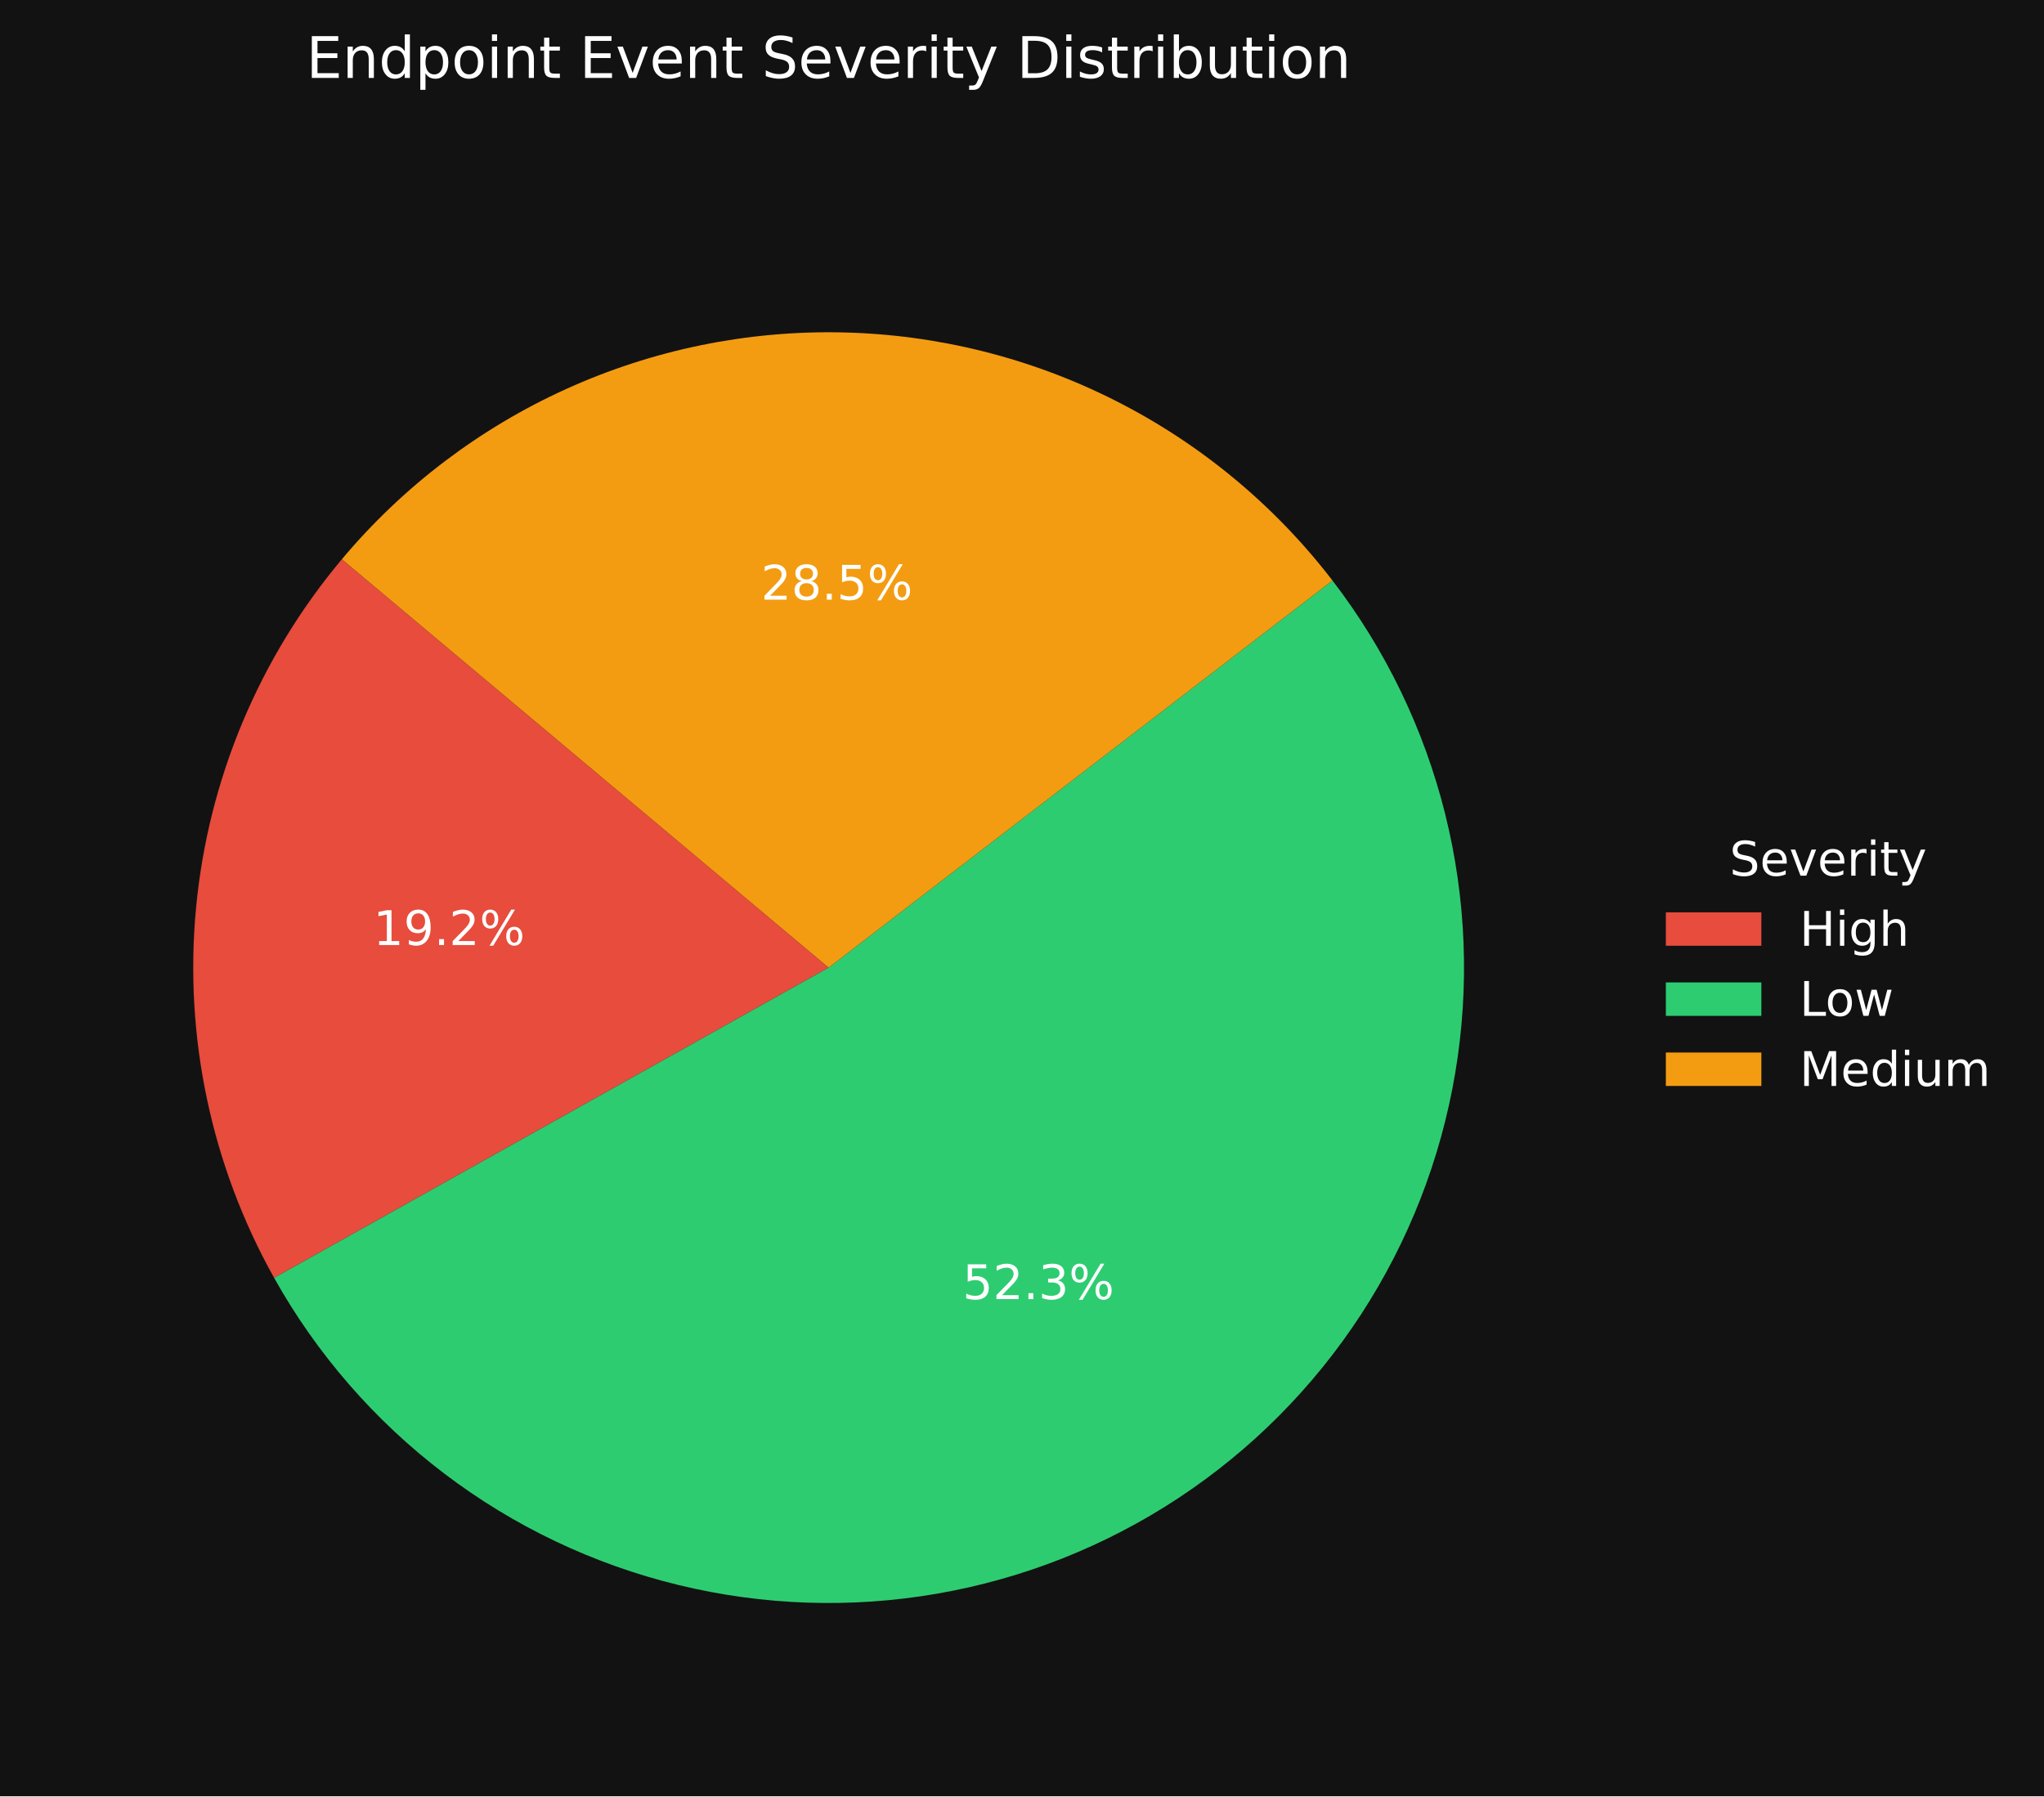
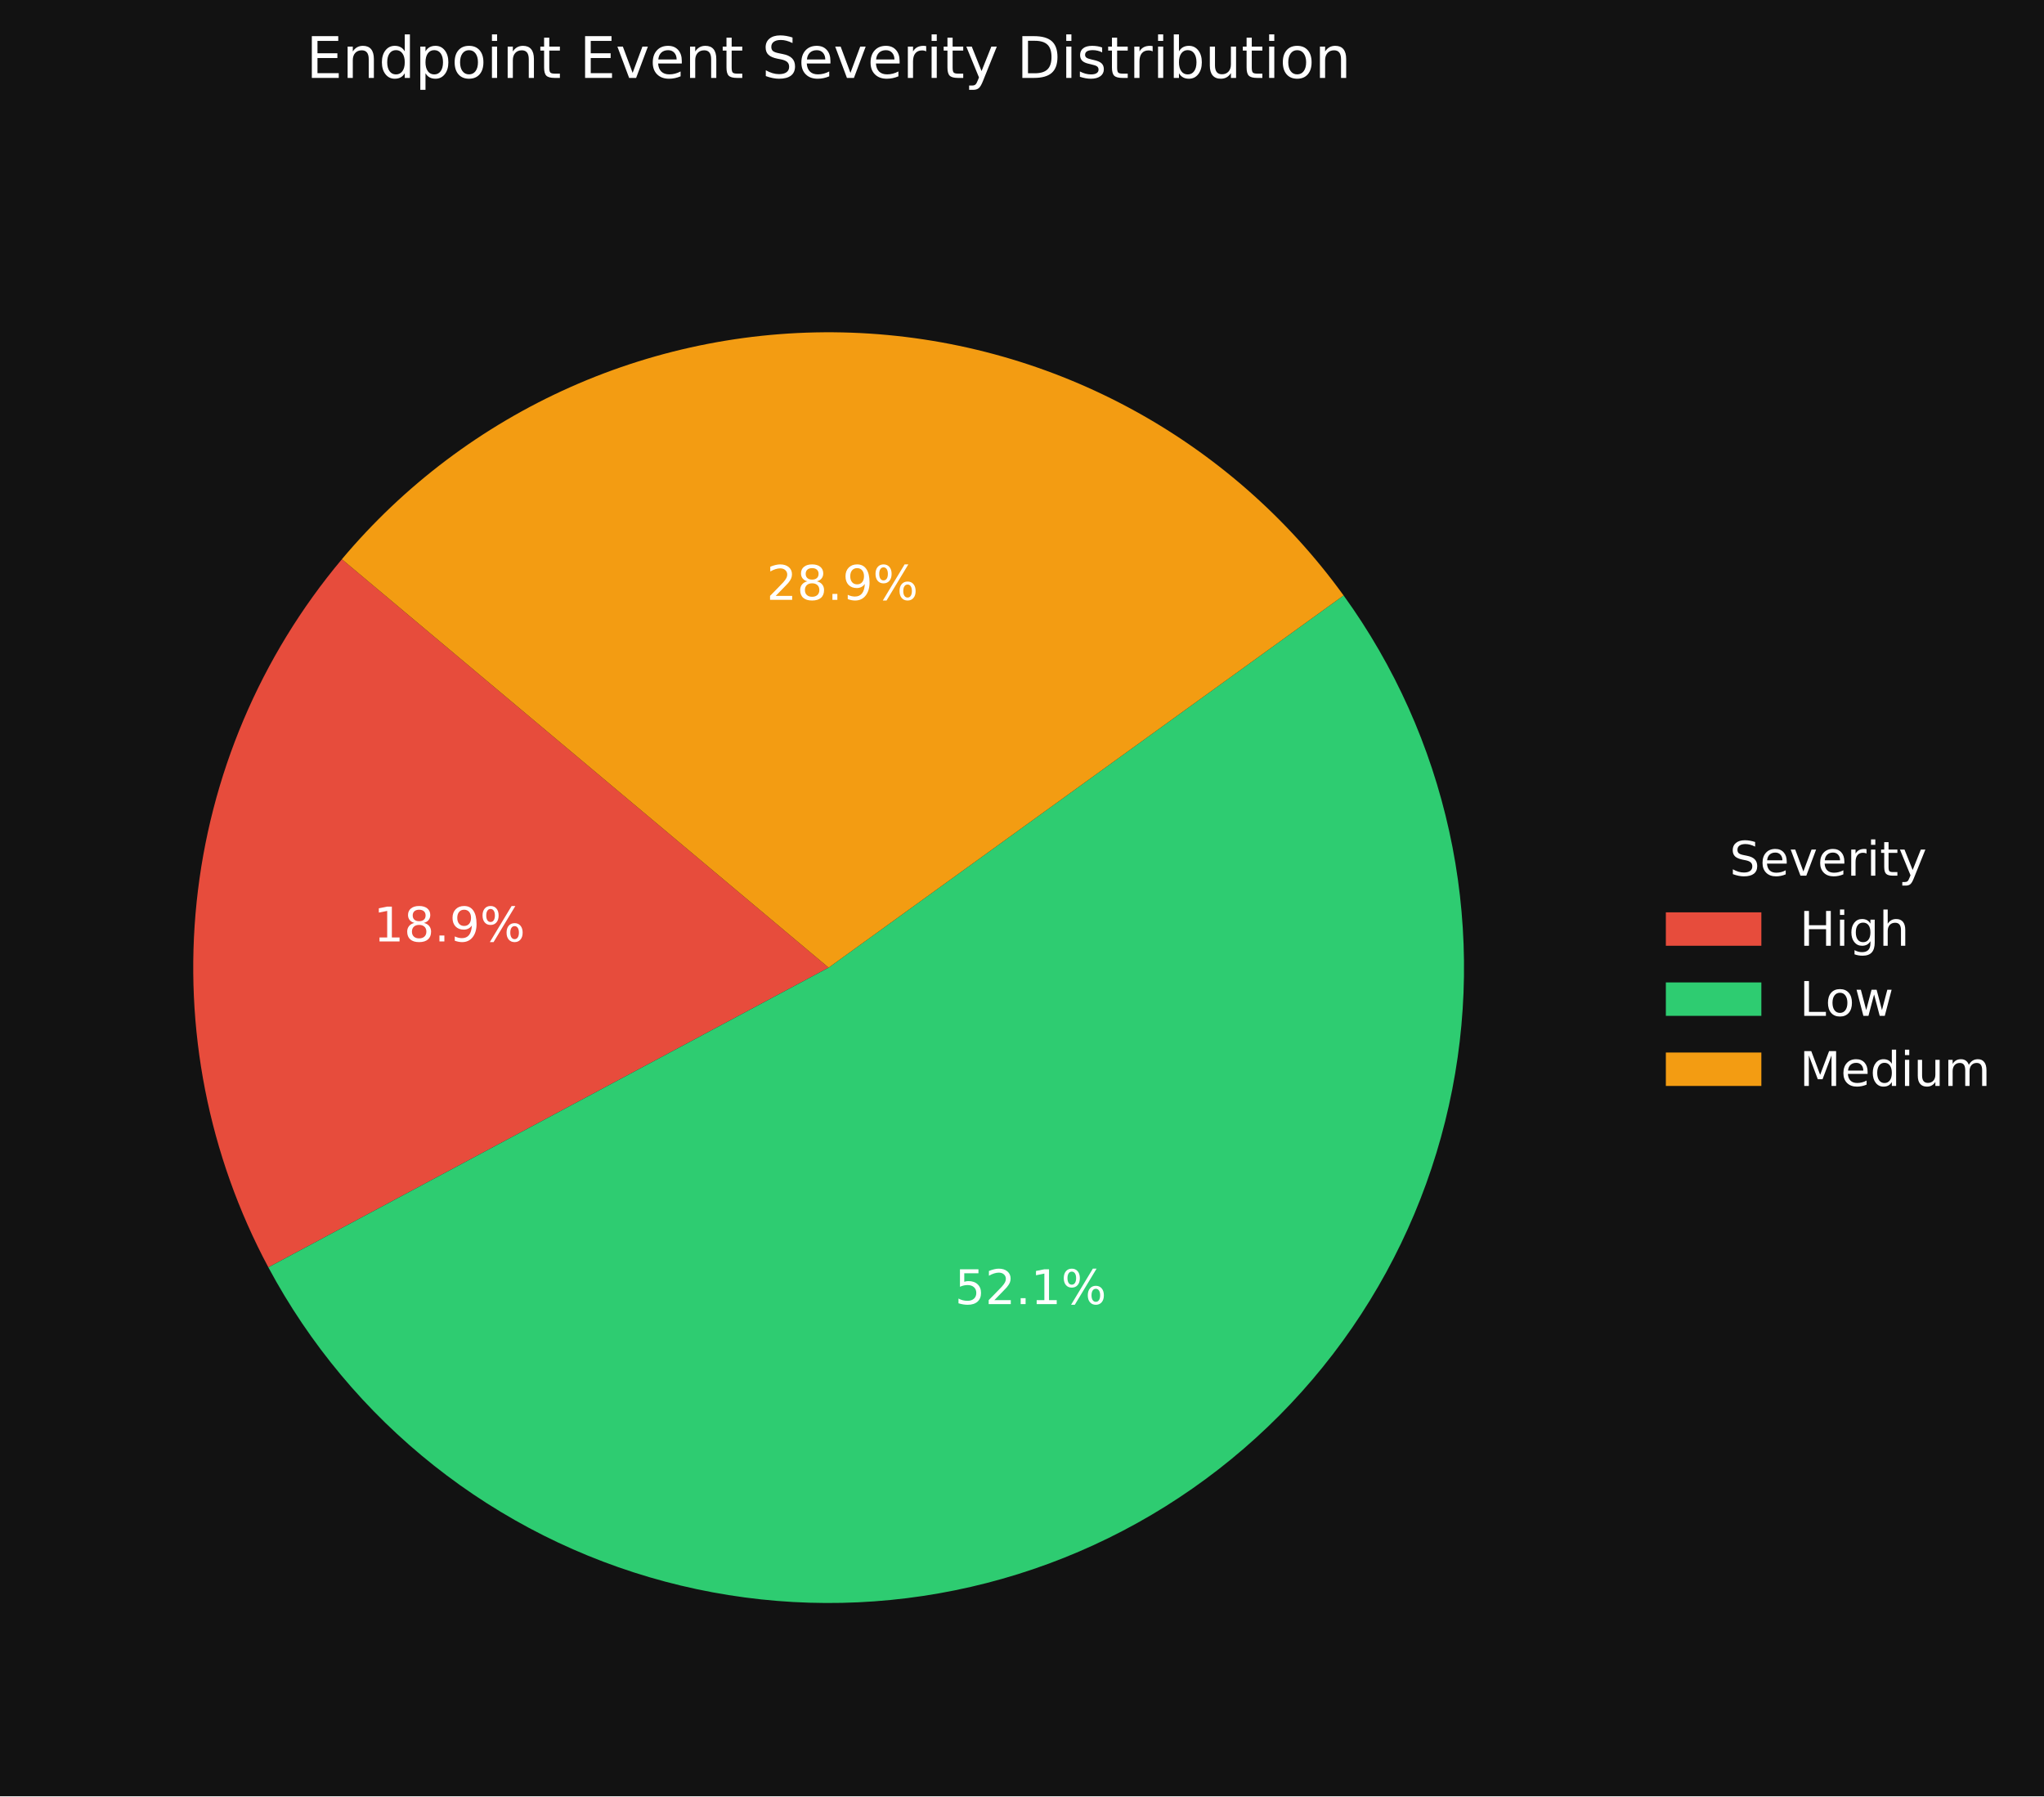
<svg xmlns="http://www.w3.org/2000/svg" xmlns:xlink="http://www.w3.org/1999/xlink" width="428.026pt" height="376.158pt" viewBox="0 0 428.026 376.158" version="1.1">
  <defs>
    <style type="text/css">*{stroke-linejoin: round; stroke-linecap: butt}</style>
  </defs>
  <g id="figure_1">
    <g id="patch_1">
      <path d="M 0 376.158  L 428.026 376.158  L 428.026 -0  L 0 -0  z " style="fill: #121212" />
    </g>
    <g id="axes_1">
      <g id="patch_2">
-         <path d="M 71.593 117.111  C 54.24 137.793 43.585 163.274 41.051 190.152  C 38.518 217.03 44.224 244.054 57.407 267.613  L 173.52 202.638  z " style="fill: #e74c3c" />
+         <path d="M 71.593 117.111  C 54.516 137.463 43.92 162.47 41.176 188.895  C 38.432 215.32 43.664 241.971 56.195 265.397  L 173.52 202.638  z " style="fill: #e74c3c" />
      </g>
      <g id="patch_3">
-         <path d="M 57.407 267.613  C 66.336 283.569 78.459 297.515 93.018 308.578  C 107.576 319.641 124.26 327.585 142.025 331.913  C 159.79 336.241 178.258 336.861 196.273 333.734  C 214.288 330.608 231.467 323.801 246.735 313.739  C 262.003 303.678 275.034 290.577 285.013 275.255  C 294.992 259.934 301.707 242.719 304.736 224.687  C 307.766 206.655 307.047 188.19 302.624 170.449  C 298.2 152.707 290.167 136.067 279.026 121.568  L 173.52 202.638  z " style="fill: #2ecc71" />
+         <path d="M 56.195 265.397  C 64.792 281.469 76.6 295.604 90.886 306.924  C 105.171 318.243 121.631 326.508 139.243 331.203  C 156.854 335.899 175.244 336.926 193.269 334.22  C 211.294 331.515 228.572 325.135 244.029 315.476  C 259.486 305.817 272.795 293.085 283.128 278.07  C 293.461 263.056 300.6 246.077 304.1 228.189  C 307.6 210.302 307.387 191.884 303.476 174.083  C 299.564 156.281 292.036 139.471 281.359 124.698  L 173.52 202.638  z " style="fill: #2ecc71" />
      </g>
      <g id="patch_4">
-         <path d="M 279.026 121.568  C 266.894 105.78 251.372 92.914 233.608 83.923  C 215.843 74.931 196.284 70.04 176.378 69.613  C 156.472 69.185 136.721 73.231 118.587 81.451  C 100.452 89.672 84.392 101.859 71.593 117.111  L 173.52 202.638  z " style="fill: #f39c12" />
+         <path d="M 281.359 124.698  C 269.503 108.294 254.059 94.809 236.206 85.274  C 218.352 75.738 198.556 70.401 178.329 69.669  C 158.102 68.937 137.973 72.831 119.477 81.052  C 100.982 89.273 84.603 101.606 71.593 117.111  L 173.52 202.638  z " style="fill: #f39c12" />
      </g>
      <g id="matplotlib.axis_1" />
      <g id="matplotlib.axis_2" />
      <g id="text_1">
-         <g style="fill: #ffffff" transform="translate(78.15509 197.9059) scale(0.1 -0.1)">
+         <g style="fill: #ffffff" transform="translate(78.2298 197.1516) scale(0.1 -0.1)">
          <defs>
            <path id="DejaVuSans-31" d="M 794 531  L 1825 531  L 1825 4091  L 703 3866  L 703 4441  L 1819 4666  L 2450 4666  L 2450 531  L 3481 531  L 3481 0  L 794 0  L 794 531  z " transform="scale(0.015625)" />
+             <path id="DejaVuSans-38" d="M 2034 2216  Q 1584 2216 1326 1975  Q 1069 1734 1069 1313  Q 1069 891 1326 650  Q 1584 409 2034 409  Q 2484 409 2743 651  Q 3003 894 3003 1313  Q 3003 1734 2745 1975  Q 2488 2216 2034 2216  z M 1403 2484  Q 997 2584 770 2862  Q 544 3141 544 3541  Q 544 4100 942 4425  Q 1341 4750 2034 4750  Q 2731 4750 3128 4425  Q 3525 4100 3525 3541  Q 3525 3141 3298 2862  Q 3072 2584 2669 2484  Q 3125 2378 3379 2068  Q 3634 1759 3634 1313  Q 3634 634 3220 271  Q 2806 -91 2034 -91  Q 1263 -91 848 271  Q 434 634 434 1313  Q 434 1759 690 2068  Q 947 2378 1403 2484  z M 1172 3481  Q 1172 3119 1398 2916  Q 1625 2713 2034 2713  Q 2441 2713 2670 2916  Q 2900 3119 2900 3481  Q 2900 3844 2670 4047  Q 2441 4250 2034 4250  Q 1625 4250 1398 4047  Q 1172 3844 1172 3481  z " transform="scale(0.015625)" />
+             <path id="DejaVuSans-2e" d="M 684 794  L 1344 794  L 1344 0  L 684 0  L 684 794  z " transform="scale(0.015625)" />
            <path id="DejaVuSans-39" d="M 703 97  L 703 672  Q 941 559 1184 500  Q 1428 441 1663 441  Q 2288 441 2617 861  Q 2947 1281 2994 2138  Q 2813 1869 2534 1725  Q 2256 1581 1919 1581  Q 1219 1581 811 2004  Q 403 2428 403 3163  Q 403 3881 828 4315  Q 1253 4750 1959 4750  Q 2769 4750 3195 4129  Q 3622 3509 3622 2328  Q 3622 1225 3098 567  Q 2575 -91 1691 -91  Q 1453 -91 1209 -44  Q 966 3 703 97  z M 1959 2075  Q 2384 2075 2632 2365  Q 2881 2656 2881 3163  Q 2881 3666 2632 3958  Q 2384 4250 1959 4250  Q 1534 4250 1286 3958  Q 1038 3666 1038 3163  Q 1038 2656 1286 2365  Q 1534 2075 1959 2075  z " transform="scale(0.015625)" />
-             <path id="DejaVuSans-2e" d="M 684 794  L 1344 794  L 1344 0  L 684 0  L 684 794  z " transform="scale(0.015625)" />
-             <path id="DejaVuSans-32" d="M 1228 531  L 3431 531  L 3431 0  L 469 0  L 469 531  Q 828 903 1448 1529  Q 2069 2156 2228 2338  Q 2531 2678 2651 2914  Q 2772 3150 2772 3378  Q 2772 3750 2511 3984  Q 2250 4219 1831 4219  Q 1534 4219 1204 4116  Q 875 4013 500 3803  L 500 4441  Q 881 4594 1212 4672  Q 1544 4750 1819 4750  Q 2544 4750 2975 4387  Q 3406 4025 3406 3419  Q 3406 3131 3298 2873  Q 3191 2616 2906 2266  Q 2828 2175 2409 1742  Q 1991 1309 1228 531  z " transform="scale(0.015625)" />
            <path id="DejaVuSans-25" d="M 4653 2053  Q 4381 2053 4226 1822  Q 4072 1591 4072 1178  Q 4072 772 4226 539  Q 4381 306 4653 306  Q 4919 306 5073 539  Q 5228 772 5228 1178  Q 5228 1588 5073 1820  Q 4919 2053 4653 2053  z M 4653 2450  Q 5147 2450 5437 2106  Q 5728 1763 5728 1178  Q 5728 594 5436 251  Q 5144 -91 4653 -91  Q 4153 -91 3862 251  Q 3572 594 3572 1178  Q 3572 1766 3864 2108  Q 4156 2450 4653 2450  z M 1428 4353  Q 1159 4353 1004 4120  Q 850 3888 850 3481  Q 850 3069 1003 2837  Q 1156 2606 1428 2606  Q 1700 2606 1854 2837  Q 2009 3069 2009 3481  Q 2009 3884 1853 4118  Q 1697 4353 1428 4353  z M 4250 4750  L 4750 4750  L 1831 -91  L 1331 -91  L 4250 4750  z M 1428 4750  Q 1922 4750 2215 4408  Q 2509 4066 2509 3481  Q 2509 2891 2217 2550  Q 1925 2209 1428 2209  Q 931 2209 642 2551  Q 353 2894 353 3481  Q 353 4063 643 4406  Q 934 4750 1428 4750  z " transform="scale(0.015625)" />
          </defs>
          <use xlink:href="#DejaVuSans-31" />
-           <use xlink:href="#DejaVuSans-39" transform="translate(63.62305 0)" />
+           <use xlink:href="#DejaVuSans-38" transform="translate(63.62305 0)" />
          <use xlink:href="#DejaVuSans-2e" transform="translate(127.2461 0)" />
-           <use xlink:href="#DejaVuSans-32" transform="translate(159.0332 0)" />
+           <use xlink:href="#DejaVuSans-39" transform="translate(159.0332 0)" />
          <use xlink:href="#DejaVuSans-25" transform="translate(222.6562 0)" />
        </g>
      </g>
      <g id="text_2">
-         <g style="fill: #ffffff" transform="translate(201.5654 272.0582) scale(0.1 -0.1)">
+         <g style="fill: #ffffff" transform="translate(199.9418 273.1002) scale(0.1 -0.1)">
          <defs>
            <path id="DejaVuSans-35" d="M 691 4666  L 3169 4666  L 3169 4134  L 1269 4134  L 1269 2991  Q 1406 3038 1543 3061  Q 1681 3084 1819 3084  Q 2600 3084 3056 2656  Q 3513 2228 3513 1497  Q 3513 744 3044 326  Q 2575 -91 1722 -91  Q 1428 -91 1123 -41  Q 819 9 494 109  L 494 744  Q 775 591 1075 516  Q 1375 441 1709 441  Q 2250 441 2565 725  Q 2881 1009 2881 1497  Q 2881 1984 2565 2268  Q 2250 2553 1709 2553  Q 1456 2553 1204 2497  Q 953 2441 691 2322  L 691 4666  z " transform="scale(0.015625)" />
-             <path id="DejaVuSans-33" d="M 2597 2516  Q 3050 2419 3304 2112  Q 3559 1806 3559 1356  Q 3559 666 3084 287  Q 2609 -91 1734 -91  Q 1441 -91 1130 -33  Q 819 25 488 141  L 488 750  Q 750 597 1062 519  Q 1375 441 1716 441  Q 2309 441 2620 675  Q 2931 909 2931 1356  Q 2931 1769 2642 2001  Q 2353 2234 1838 2234  L 1294 2234  L 1294 2753  L 1863 2753  Q 2328 2753 2575 2939  Q 2822 3125 2822 3475  Q 2822 3834 2567 4026  Q 2313 4219 1838 4219  Q 1578 4219 1281 4162  Q 984 4106 628 3988  L 628 4550  Q 988 4650 1302 4700  Q 1616 4750 1894 4750  Q 2613 4750 3031 4423  Q 3450 4097 3450 3541  Q 3450 3153 3228 2886  Q 3006 2619 2597 2516  z " transform="scale(0.015625)" />
+             <path id="DejaVuSans-32" d="M 1228 531  L 3431 531  L 3431 0  L 469 0  L 469 531  Q 828 903 1448 1529  Q 2069 2156 2228 2338  Q 2531 2678 2651 2914  Q 2772 3150 2772 3378  Q 2772 3750 2511 3984  Q 2250 4219 1831 4219  Q 1534 4219 1204 4116  Q 875 4013 500 3803  L 500 4441  Q 881 4594 1212 4672  Q 1544 4750 1819 4750  Q 2544 4750 2975 4387  Q 3406 4025 3406 3419  Q 3406 3131 3298 2873  Q 3191 2616 2906 2266  Q 2828 2175 2409 1742  Q 1991 1309 1228 531  z " transform="scale(0.015625)" />
          </defs>
          <use xlink:href="#DejaVuSans-35" />
          <use xlink:href="#DejaVuSans-32" transform="translate(63.62305 0)" />
          <use xlink:href="#DejaVuSans-2e" transform="translate(127.2461 0)" />
-           <use xlink:href="#DejaVuSans-33" transform="translate(159.0332 0)" />
+           <use xlink:href="#DejaVuSans-31" transform="translate(159.0332 0)" />
          <use xlink:href="#DejaVuSans-25" transform="translate(222.6562 0)" />
        </g>
      </g>
      <g id="text_3">
-         <g style="fill: #ffffff" transform="translate(159.3511 125.5823) scale(0.1 -0.1)">
-           <defs>
-             <path id="DejaVuSans-38" d="M 2034 2216  Q 1584 2216 1326 1975  Q 1069 1734 1069 1313  Q 1069 891 1326 650  Q 1584 409 2034 409  Q 2484 409 2743 651  Q 3003 894 3003 1313  Q 3003 1734 2745 1975  Q 2488 2216 2034 2216  z M 1403 2484  Q 997 2584 770 2862  Q 544 3141 544 3541  Q 544 4100 942 4425  Q 1341 4750 2034 4750  Q 2731 4750 3128 4425  Q 3525 4100 3525 3541  Q 3525 3141 3298 2862  Q 3072 2584 2669 2484  Q 3125 2378 3379 2068  Q 3634 1759 3634 1313  Q 3634 634 3220 271  Q 2806 -91 2034 -91  Q 1263 -91 848 271  Q 434 634 434 1313  Q 434 1759 690 2068  Q 947 2378 1403 2484  z M 1172 3481  Q 1172 3119 1398 2916  Q 1625 2713 2034 2713  Q 2441 2713 2670 2916  Q 2900 3119 2900 3481  Q 2900 3844 2670 4047  Q 2441 4250 2034 4250  Q 1625 4250 1398 4047  Q 1172 3844 1172 3481  z " transform="scale(0.015625)" />
-           </defs>
+         <g style="fill: #ffffff" transform="translate(160.522 125.6161) scale(0.1 -0.1)">
          <use xlink:href="#DejaVuSans-32" />
          <use xlink:href="#DejaVuSans-38" transform="translate(63.62305 0)" />
          <use xlink:href="#DejaVuSans-2e" transform="translate(127.2461 0)" />
-           <use xlink:href="#DejaVuSans-35" transform="translate(159.0332 0)" />
+           <use xlink:href="#DejaVuSans-39" transform="translate(159.0332 0)" />
          <use xlink:href="#DejaVuSans-25" transform="translate(222.6562 0)" />
        </g>
      </g>
      <g id="text_4">
        <g style="fill: #ffffff" transform="translate(64.12219 16.31812) scale(0.12 -0.12)">
          <defs>
            <path id="DejaVuSans-45" d="M 628 4666  L 3578 4666  L 3578 4134  L 1259 4134  L 1259 2753  L 3481 2753  L 3481 2222  L 1259 2222  L 1259 531  L 3634 531  L 3634 0  L 628 0  L 628 4666  z " transform="scale(0.015625)" />
            <path id="DejaVuSans-6e" d="M 3513 2113  L 3513 0  L 2938 0  L 2938 2094  Q 2938 2591 2744 2837  Q 2550 3084 2163 3084  Q 1697 3084 1428 2787  Q 1159 2491 1159 1978  L 1159 0  L 581 0  L 581 3500  L 1159 3500  L 1159 2956  Q 1366 3272 1645 3428  Q 1925 3584 2291 3584  Q 2894 3584 3203 3211  Q 3513 2838 3513 2113  z " transform="scale(0.015625)" />
            <path id="DejaVuSans-64" d="M 2906 2969  L 2906 4863  L 3481 4863  L 3481 0  L 2906 0  L 2906 525  Q 2725 213 2448 61  Q 2172 -91 1784 -91  Q 1150 -91 751 415  Q 353 922 353 1747  Q 353 2572 751 3078  Q 1150 3584 1784 3584  Q 2172 3584 2448 3432  Q 2725 3281 2906 2969  z M 947 1747  Q 947 1113 1208 752  Q 1469 391 1925 391  Q 2381 391 2643 752  Q 2906 1113 2906 1747  Q 2906 2381 2643 2742  Q 2381 3103 1925 3103  Q 1469 3103 1208 2742  Q 947 2381 947 1747  z " transform="scale(0.015625)" />
            <path id="DejaVuSans-70" d="M 1159 525  L 1159 -1331  L 581 -1331  L 581 3500  L 1159 3500  L 1159 2969  Q 1341 3281 1617 3432  Q 1894 3584 2278 3584  Q 2916 3584 3314 3078  Q 3713 2572 3713 1747  Q 3713 922 3314 415  Q 2916 -91 2278 -91  Q 1894 -91 1617 61  Q 1341 213 1159 525  z M 3116 1747  Q 3116 2381 2855 2742  Q 2594 3103 2138 3103  Q 1681 3103 1420 2742  Q 1159 2381 1159 1747  Q 1159 1113 1420 752  Q 1681 391 2138 391  Q 2594 391 2855 752  Q 3116 1113 3116 1747  z " transform="scale(0.015625)" />
            <path id="DejaVuSans-6f" d="M 1959 3097  Q 1497 3097 1228 2736  Q 959 2375 959 1747  Q 959 1119 1226 758  Q 1494 397 1959 397  Q 2419 397 2687 759  Q 2956 1122 2956 1747  Q 2956 2369 2687 2733  Q 2419 3097 1959 3097  z M 1959 3584  Q 2709 3584 3137 3096  Q 3566 2609 3566 1747  Q 3566 888 3137 398  Q 2709 -91 1959 -91  Q 1206 -91 779 398  Q 353 888 353 1747  Q 353 2609 779 3096  Q 1206 3584 1959 3584  z " transform="scale(0.015625)" />
            <path id="DejaVuSans-69" d="M 603 3500  L 1178 3500  L 1178 0  L 603 0  L 603 3500  z M 603 4863  L 1178 4863  L 1178 4134  L 603 4134  L 603 4863  z " transform="scale(0.015625)" />
            <path id="DejaVuSans-74" d="M 1172 4494  L 1172 3500  L 2356 3500  L 2356 3053  L 1172 3053  L 1172 1153  Q 1172 725 1289 603  Q 1406 481 1766 481  L 2356 481  L 2356 0  L 1766 0  Q 1100 0 847 248  Q 594 497 594 1153  L 594 3053  L 172 3053  L 172 3500  L 594 3500  L 594 4494  L 1172 4494  z " transform="scale(0.015625)" />
            <path id="DejaVuSans-20" transform="scale(0.015625)" />
            <path id="DejaVuSans-76" d="M 191 3500  L 800 3500  L 1894 563  L 2988 3500  L 3597 3500  L 2284 0  L 1503 0  L 191 3500  z " transform="scale(0.015625)" />
            <path id="DejaVuSans-65" d="M 3597 1894  L 3597 1613  L 953 1613  Q 991 1019 1311 708  Q 1631 397 2203 397  Q 2534 397 2845 478  Q 3156 559 3463 722  L 3463 178  Q 3153 47 2828 -22  Q 2503 -91 2169 -91  Q 1331 -91 842 396  Q 353 884 353 1716  Q 353 2575 817 3079  Q 1281 3584 2069 3584  Q 2775 3584 3186 3129  Q 3597 2675 3597 1894  z M 3022 2063  Q 3016 2534 2758 2815  Q 2500 3097 2075 3097  Q 1594 3097 1305 2825  Q 1016 2553 972 2059  L 3022 2063  z " transform="scale(0.015625)" />
            <path id="DejaVuSans-53" d="M 3425 4513  L 3425 3897  Q 3066 4069 2747 4153  Q 2428 4238 2131 4238  Q 1616 4238 1336 4038  Q 1056 3838 1056 3469  Q 1056 3159 1242 3001  Q 1428 2844 1947 2747  L 2328 2669  Q 3034 2534 3370 2195  Q 3706 1856 3706 1288  Q 3706 609 3251 259  Q 2797 -91 1919 -91  Q 1588 -91 1214 -16  Q 841 59 441 206  L 441 856  Q 825 641 1194 531  Q 1563 422 1919 422  Q 2459 422 2753 634  Q 3047 847 3047 1241  Q 3047 1584 2836 1778  Q 2625 1972 2144 2069  L 1759 2144  Q 1053 2284 737 2584  Q 422 2884 422 3419  Q 422 4038 858 4394  Q 1294 4750 2059 4750  Q 2388 4750 2728 4690  Q 3069 4631 3425 4513  z " transform="scale(0.015625)" />
            <path id="DejaVuSans-72" d="M 2631 2963  Q 2534 3019 2420 3045  Q 2306 3072 2169 3072  Q 1681 3072 1420 2755  Q 1159 2438 1159 1844  L 1159 0  L 581 0  L 581 3500  L 1159 3500  L 1159 2956  Q 1341 3275 1631 3429  Q 1922 3584 2338 3584  Q 2397 3584 2469 3576  Q 2541 3569 2628 3553  L 2631 2963  z " transform="scale(0.015625)" />
            <path id="DejaVuSans-79" d="M 2059 -325  Q 1816 -950 1584 -1140  Q 1353 -1331 966 -1331  L 506 -1331  L 506 -850  L 844 -850  Q 1081 -850 1212 -737  Q 1344 -625 1503 -206  L 1606 56  L 191 3500  L 800 3500  L 1894 763  L 2988 3500  L 3597 3500  L 2059 -325  z " transform="scale(0.015625)" />
            <path id="DejaVuSans-44" d="M 1259 4147  L 1259 519  L 2022 519  Q 2988 519 3436 956  Q 3884 1394 3884 2338  Q 3884 3275 3436 3711  Q 2988 4147 2022 4147  L 1259 4147  z M 628 4666  L 1925 4666  Q 3281 4666 3915 4102  Q 4550 3538 4550 2338  Q 4550 1131 3912 565  Q 3275 0 1925 0  L 628 0  L 628 4666  z " transform="scale(0.015625)" />
            <path id="DejaVuSans-73" d="M 2834 3397  L 2834 2853  Q 2591 2978 2328 3040  Q 2066 3103 1784 3103  Q 1356 3103 1142 2972  Q 928 2841 928 2578  Q 928 2378 1081 2264  Q 1234 2150 1697 2047  L 1894 2003  Q 2506 1872 2764 1633  Q 3022 1394 3022 966  Q 3022 478 2636 193  Q 2250 -91 1575 -91  Q 1294 -91 989 -36  Q 684 19 347 128  L 347 722  Q 666 556 975 473  Q 1284 391 1588 391  Q 1994 391 2212 530  Q 2431 669 2431 922  Q 2431 1156 2273 1281  Q 2116 1406 1581 1522  L 1381 1569  Q 847 1681 609 1914  Q 372 2147 372 2553  Q 372 3047 722 3315  Q 1072 3584 1716 3584  Q 2034 3584 2315 3537  Q 2597 3491 2834 3397  z " transform="scale(0.015625)" />
            <path id="DejaVuSans-62" d="M 3116 1747  Q 3116 2381 2855 2742  Q 2594 3103 2138 3103  Q 1681 3103 1420 2742  Q 1159 2381 1159 1747  Q 1159 1113 1420 752  Q 1681 391 2138 391  Q 2594 391 2855 752  Q 3116 1113 3116 1747  z M 1159 2969  Q 1341 3281 1617 3432  Q 1894 3584 2278 3584  Q 2916 3584 3314 3078  Q 3713 2572 3713 1747  Q 3713 922 3314 415  Q 2916 -91 2278 -91  Q 1894 -91 1617 61  Q 1341 213 1159 525  L 1159 0  L 581 0  L 581 4863  L 1159 4863  L 1159 2969  z " transform="scale(0.015625)" />
            <path id="DejaVuSans-75" d="M 544 1381  L 544 3500  L 1119 3500  L 1119 1403  Q 1119 906 1312 657  Q 1506 409 1894 409  Q 2359 409 2629 706  Q 2900 1003 2900 1516  L 2900 3500  L 3475 3500  L 3475 0  L 2900 0  L 2900 538  Q 2691 219 2414 64  Q 2138 -91 1772 -91  Q 1169 -91 856 284  Q 544 659 544 1381  z M 1991 3584  L 1991 3584  z " transform="scale(0.015625)" />
          </defs>
          <use xlink:href="#DejaVuSans-45" />
          <use xlink:href="#DejaVuSans-6e" transform="translate(63.18359 0)" />
          <use xlink:href="#DejaVuSans-64" transform="translate(126.5625 0)" />
          <use xlink:href="#DejaVuSans-70" transform="translate(190.0391 0)" />
          <use xlink:href="#DejaVuSans-6f" transform="translate(253.5156 0)" />
          <use xlink:href="#DejaVuSans-69" transform="translate(314.6973 0)" />
          <use xlink:href="#DejaVuSans-6e" transform="translate(342.4805 0)" />
          <use xlink:href="#DejaVuSans-74" transform="translate(405.8594 0)" />
          <use xlink:href="#DejaVuSans-20" transform="translate(445.0684 0)" />
          <use xlink:href="#DejaVuSans-45" transform="translate(476.8555 0)" />
          <use xlink:href="#DejaVuSans-76" transform="translate(540.0391 0)" />
          <use xlink:href="#DejaVuSans-65" transform="translate(599.2188 0)" />
          <use xlink:href="#DejaVuSans-6e" transform="translate(660.7422 0)" />
          <use xlink:href="#DejaVuSans-74" transform="translate(724.1211 0)" />
          <use xlink:href="#DejaVuSans-20" transform="translate(763.3301 0)" />
          <use xlink:href="#DejaVuSans-53" transform="translate(795.1172 0)" />
          <use xlink:href="#DejaVuSans-65" transform="translate(858.5938 0)" />
          <use xlink:href="#DejaVuSans-76" transform="translate(920.1172 0)" />
          <use xlink:href="#DejaVuSans-65" transform="translate(979.2969 0)" />
          <use xlink:href="#DejaVuSans-72" transform="translate(1040.82 0)" />
          <use xlink:href="#DejaVuSans-69" transform="translate(1081.934 0)" />
          <use xlink:href="#DejaVuSans-74" transform="translate(1109.717 0)" />
          <use xlink:href="#DejaVuSans-79" transform="translate(1148.926 0)" />
          <use xlink:href="#DejaVuSans-20" transform="translate(1208.105 0)" />
          <use xlink:href="#DejaVuSans-44" transform="translate(1239.893 0)" />
          <use xlink:href="#DejaVuSans-69" transform="translate(1316.895 0)" />
          <use xlink:href="#DejaVuSans-73" transform="translate(1344.678 0)" />
          <use xlink:href="#DejaVuSans-74" transform="translate(1396.777 0)" />
          <use xlink:href="#DejaVuSans-72" transform="translate(1435.986 0)" />
          <use xlink:href="#DejaVuSans-69" transform="translate(1477.1 0)" />
          <use xlink:href="#DejaVuSans-62" transform="translate(1504.883 0)" />
          <use xlink:href="#DejaVuSans-75" transform="translate(1568.359 0)" />
          <use xlink:href="#DejaVuSans-74" transform="translate(1631.738 0)" />
          <use xlink:href="#DejaVuSans-69" transform="translate(1670.947 0)" />
          <use xlink:href="#DejaVuSans-6f" transform="translate(1698.73 0)" />
          <use xlink:href="#DejaVuSans-6e" transform="translate(1759.912 0)" />
        </g>
      </g>
      <g id="legend_1">
        <g id="text_5">
          <g style="fill: #ffffff" transform="translate(362.1822 183.3803) scale(0.1 -0.1)">
            <use xlink:href="#DejaVuSans-53" />
            <use xlink:href="#DejaVuSans-65" transform="translate(63.47656 0)" />
            <use xlink:href="#DejaVuSans-76" transform="translate(125 0)" />
            <use xlink:href="#DejaVuSans-65" transform="translate(184.1797 0)" />
            <use xlink:href="#DejaVuSans-72" transform="translate(245.7031 0)" />
            <use xlink:href="#DejaVuSans-69" transform="translate(286.8164 0)" />
            <use xlink:href="#DejaVuSans-74" transform="translate(314.5996 0)" />
            <use xlink:href="#DejaVuSans-79" transform="translate(353.8086 0)" />
          </g>
        </g>
        <g id="patch_5">
          <path d="M 348.84 198.058  L 368.84 198.058  L 368.84 191.058  L 348.84 191.058  z " style="fill: #e74c3c" />
        </g>
        <g id="text_6">
          <g style="fill: #ffffff" transform="translate(376.84 198.0584) scale(0.1 -0.1)">
            <defs>
              <path id="DejaVuSans-48" d="M 628 4666  L 1259 4666  L 1259 2753  L 3553 2753  L 3553 4666  L 4184 4666  L 4184 0  L 3553 0  L 3553 2222  L 1259 2222  L 1259 0  L 628 0  L 628 4666  z " transform="scale(0.015625)" />
              <path id="DejaVuSans-67" d="M 2906 1791  Q 2906 2416 2648 2759  Q 2391 3103 1925 3103  Q 1463 3103 1205 2759  Q 947 2416 947 1791  Q 947 1169 1205 825  Q 1463 481 1925 481  Q 2391 481 2648 825  Q 2906 1169 2906 1791  z M 3481 434  Q 3481 -459 3084 -895  Q 2688 -1331 1869 -1331  Q 1566 -1331 1297 -1286  Q 1028 -1241 775 -1147  L 775 -588  Q 1028 -725 1275 -790  Q 1522 -856 1778 -856  Q 2344 -856 2625 -561  Q 2906 -266 2906 331  L 2906 616  Q 2728 306 2450 153  Q 2172 0 1784 0  Q 1141 0 747 490  Q 353 981 353 1791  Q 353 2603 747 3093  Q 1141 3584 1784 3584  Q 2172 3584 2450 3431  Q 2728 3278 2906 2969  L 2906 3500  L 3481 3500  L 3481 434  z " transform="scale(0.015625)" />
              <path id="DejaVuSans-68" d="M 3513 2113  L 3513 0  L 2938 0  L 2938 2094  Q 2938 2591 2744 2837  Q 2550 3084 2163 3084  Q 1697 3084 1428 2787  Q 1159 2491 1159 1978  L 1159 0  L 581 0  L 581 4863  L 1159 4863  L 1159 2956  Q 1366 3272 1645 3428  Q 1925 3584 2291 3584  Q 2894 3584 3203 3211  Q 3513 2838 3513 2113  z " transform="scale(0.015625)" />
            </defs>
            <use xlink:href="#DejaVuSans-48" />
            <use xlink:href="#DejaVuSans-69" transform="translate(75.19531 0)" />
            <use xlink:href="#DejaVuSans-67" transform="translate(102.9785 0)" />
            <use xlink:href="#DejaVuSans-68" transform="translate(166.4551 0)" />
          </g>
        </g>
        <g id="patch_6">
          <path d="M 348.84 212.737  L 368.84 212.737  L 368.84 205.737  L 348.84 205.737  z " style="fill: #2ecc71" />
        </g>
        <g id="text_7">
          <g style="fill: #ffffff" transform="translate(376.84 212.7366) scale(0.1 -0.1)">
            <defs>
              <path id="DejaVuSans-4c" d="M 628 4666  L 1259 4666  L 1259 531  L 3531 531  L 3531 0  L 628 0  L 628 4666  z " transform="scale(0.015625)" />
              <path id="DejaVuSans-77" d="M 269 3500  L 844 3500  L 1563 769  L 2278 3500  L 2956 3500  L 3675 769  L 4391 3500  L 4966 3500  L 4050 0  L 3372 0  L 2619 2869  L 1863 0  L 1184 0  L 269 3500  z " transform="scale(0.015625)" />
            </defs>
            <use xlink:href="#DejaVuSans-4c" />
            <use xlink:href="#DejaVuSans-6f" transform="translate(53.96289 0)" />
            <use xlink:href="#DejaVuSans-77" transform="translate(115.1445 0)" />
          </g>
        </g>
        <g id="patch_7">
          <path d="M 348.84 227.415  L 368.84 227.415  L 368.84 220.415  L 348.84 220.415  z " style="fill: #f39c12" />
        </g>
        <g id="text_8">
          <g style="fill: #ffffff" transform="translate(376.84 227.4147) scale(0.1 -0.1)">
            <defs>
              <path id="DejaVuSans-4d" d="M 628 4666  L 1569 4666  L 2759 1491  L 3956 4666  L 4897 4666  L 4897 0  L 4281 0  L 4281 4097  L 3078 897  L 2444 897  L 1241 4097  L 1241 0  L 628 0  L 628 4666  z " transform="scale(0.015625)" />
              <path id="DejaVuSans-6d" d="M 3328 2828  Q 3544 3216 3844 3400  Q 4144 3584 4550 3584  Q 5097 3584 5394 3201  Q 5691 2819 5691 2113  L 5691 0  L 5113 0  L 5113 2094  Q 5113 2597 4934 2840  Q 4756 3084 4391 3084  Q 3944 3084 3684 2787  Q 3425 2491 3425 1978  L 3425 0  L 2847 0  L 2847 2094  Q 2847 2600 2669 2842  Q 2491 3084 2119 3084  Q 1678 3084 1418 2786  Q 1159 2488 1159 1978  L 1159 0  L 581 0  L 581 3500  L 1159 3500  L 1159 2956  Q 1356 3278 1631 3431  Q 1906 3584 2284 3584  Q 2666 3584 2933 3390  Q 3200 3197 3328 2828  z " transform="scale(0.015625)" />
            </defs>
            <use xlink:href="#DejaVuSans-4d" />
            <use xlink:href="#DejaVuSans-65" transform="translate(86.2793 0)" />
            <use xlink:href="#DejaVuSans-64" transform="translate(147.8027 0)" />
            <use xlink:href="#DejaVuSans-69" transform="translate(211.2793 0)" />
            <use xlink:href="#DejaVuSans-75" transform="translate(239.0625 0)" />
            <use xlink:href="#DejaVuSans-6d" transform="translate(302.4414 0)" />
          </g>
        </g>
      </g>
    </g>
  </g>
</svg>
